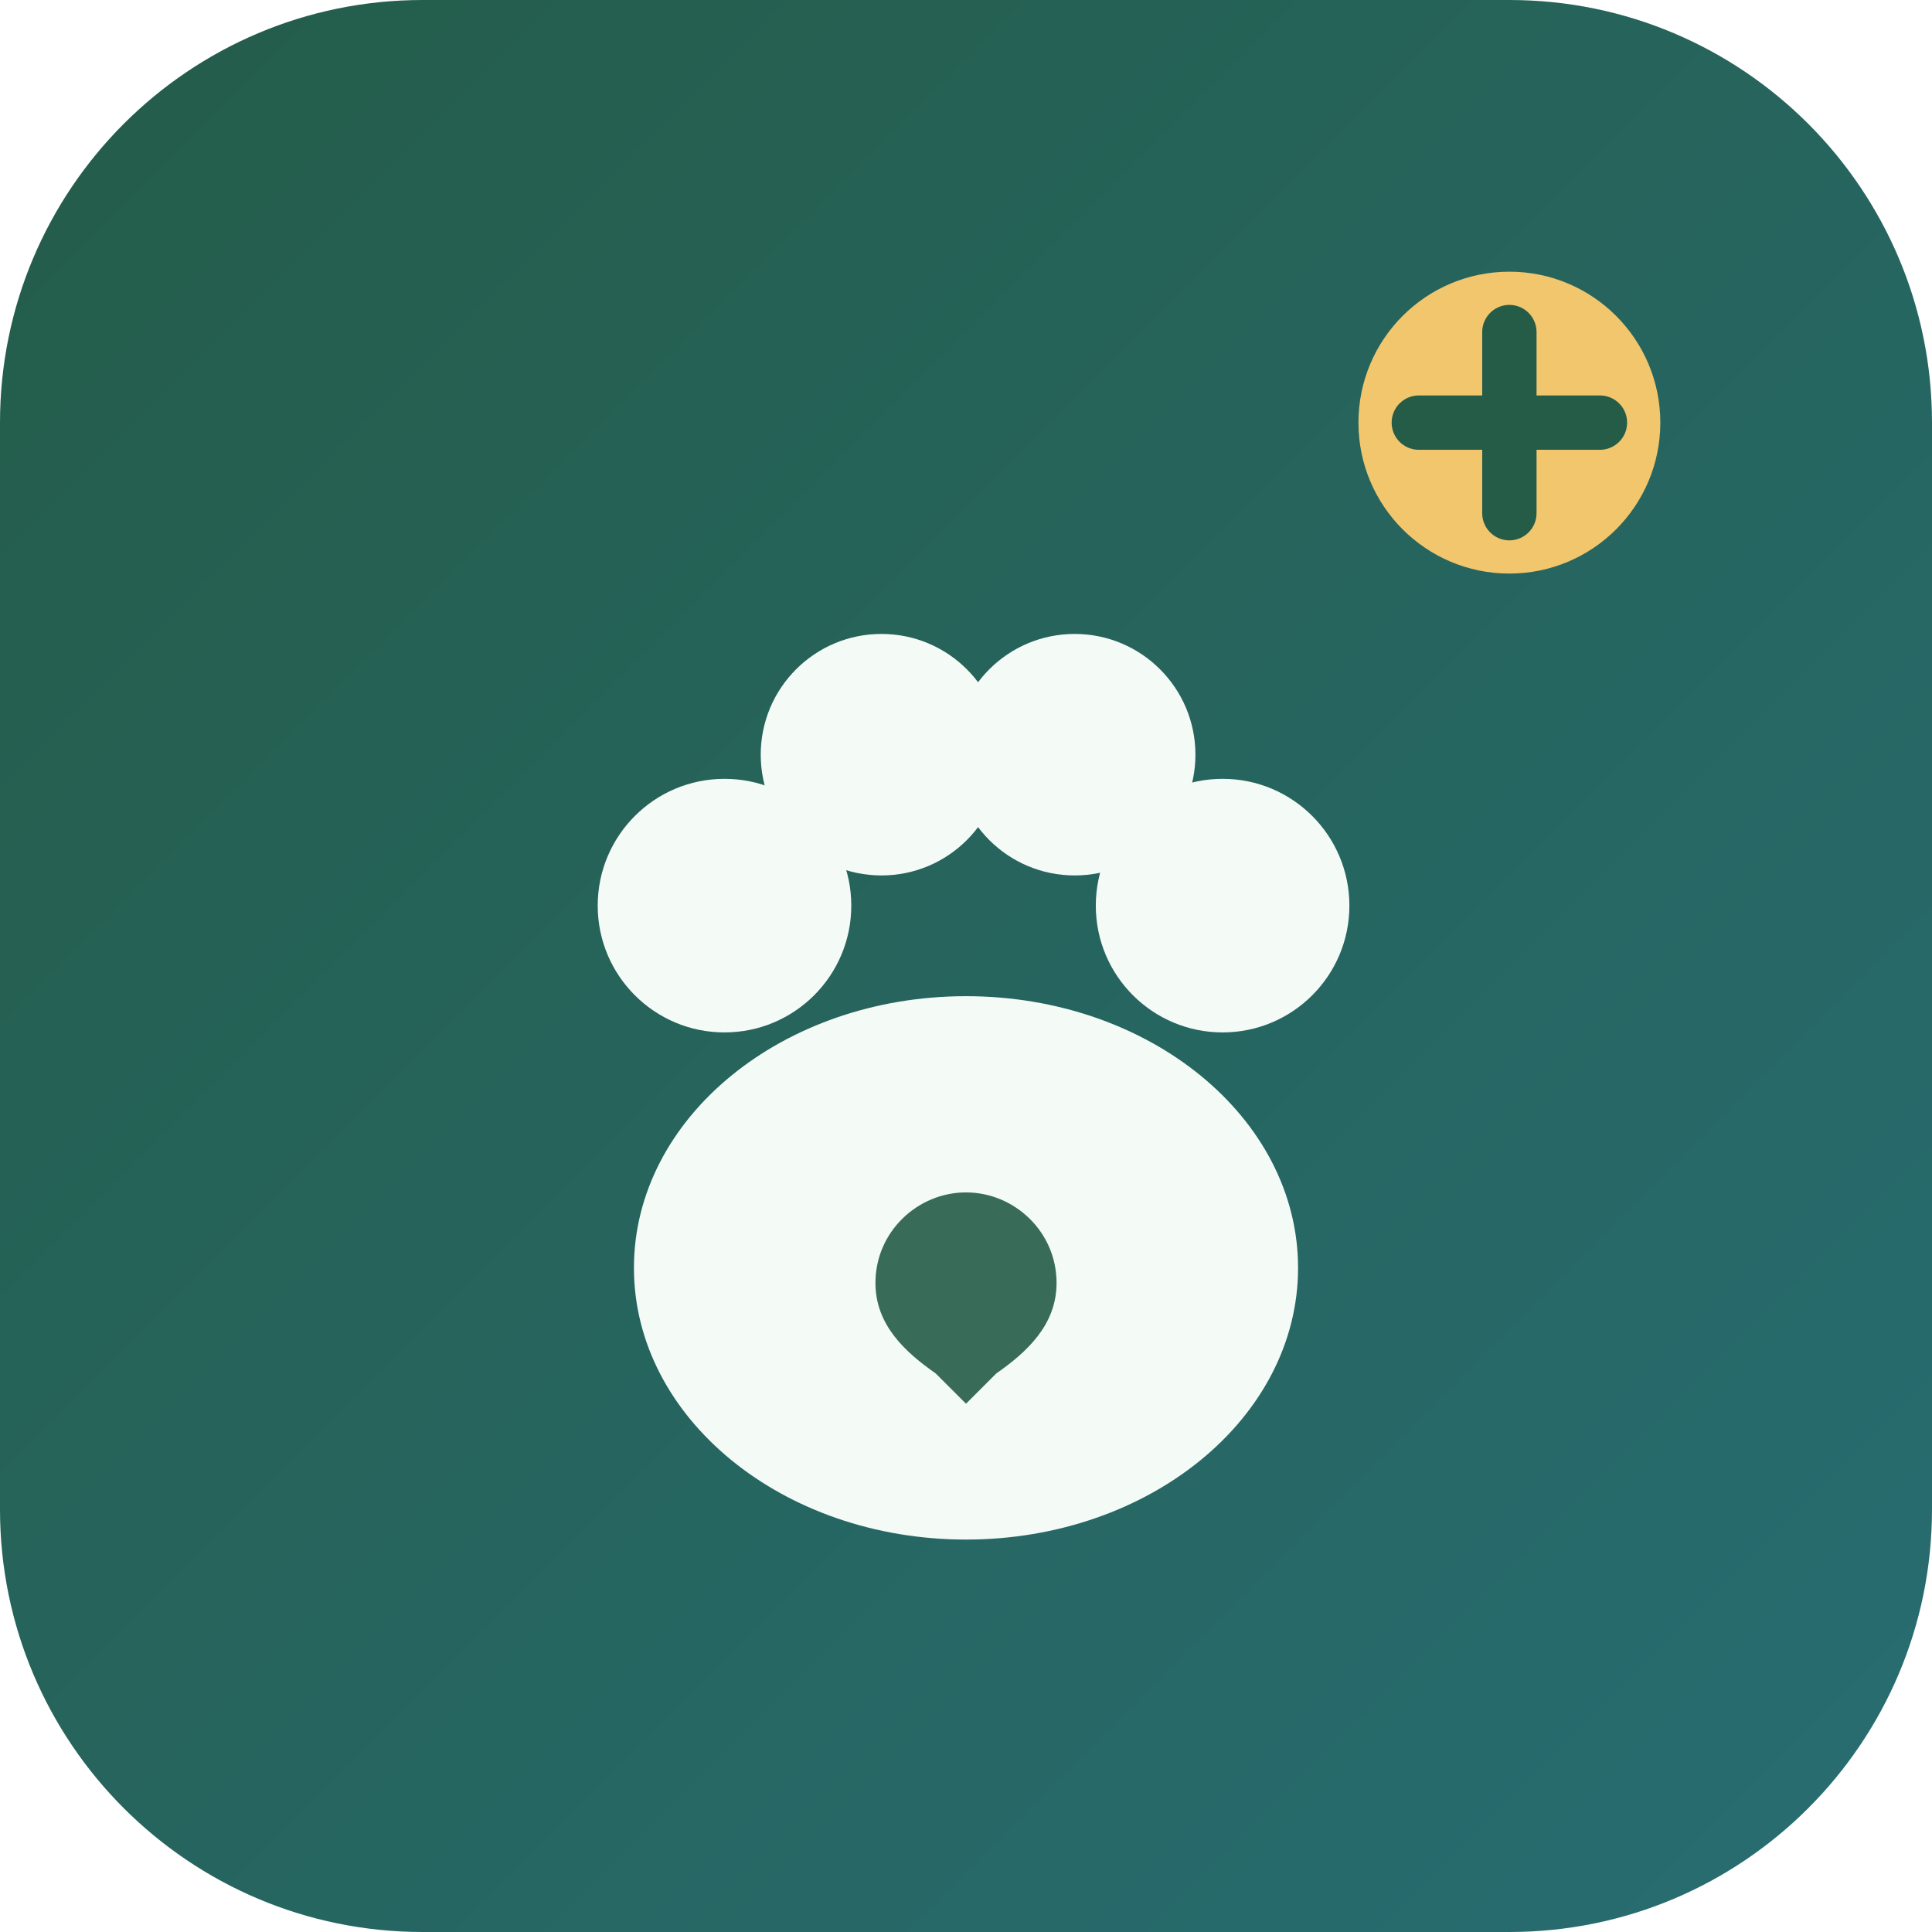
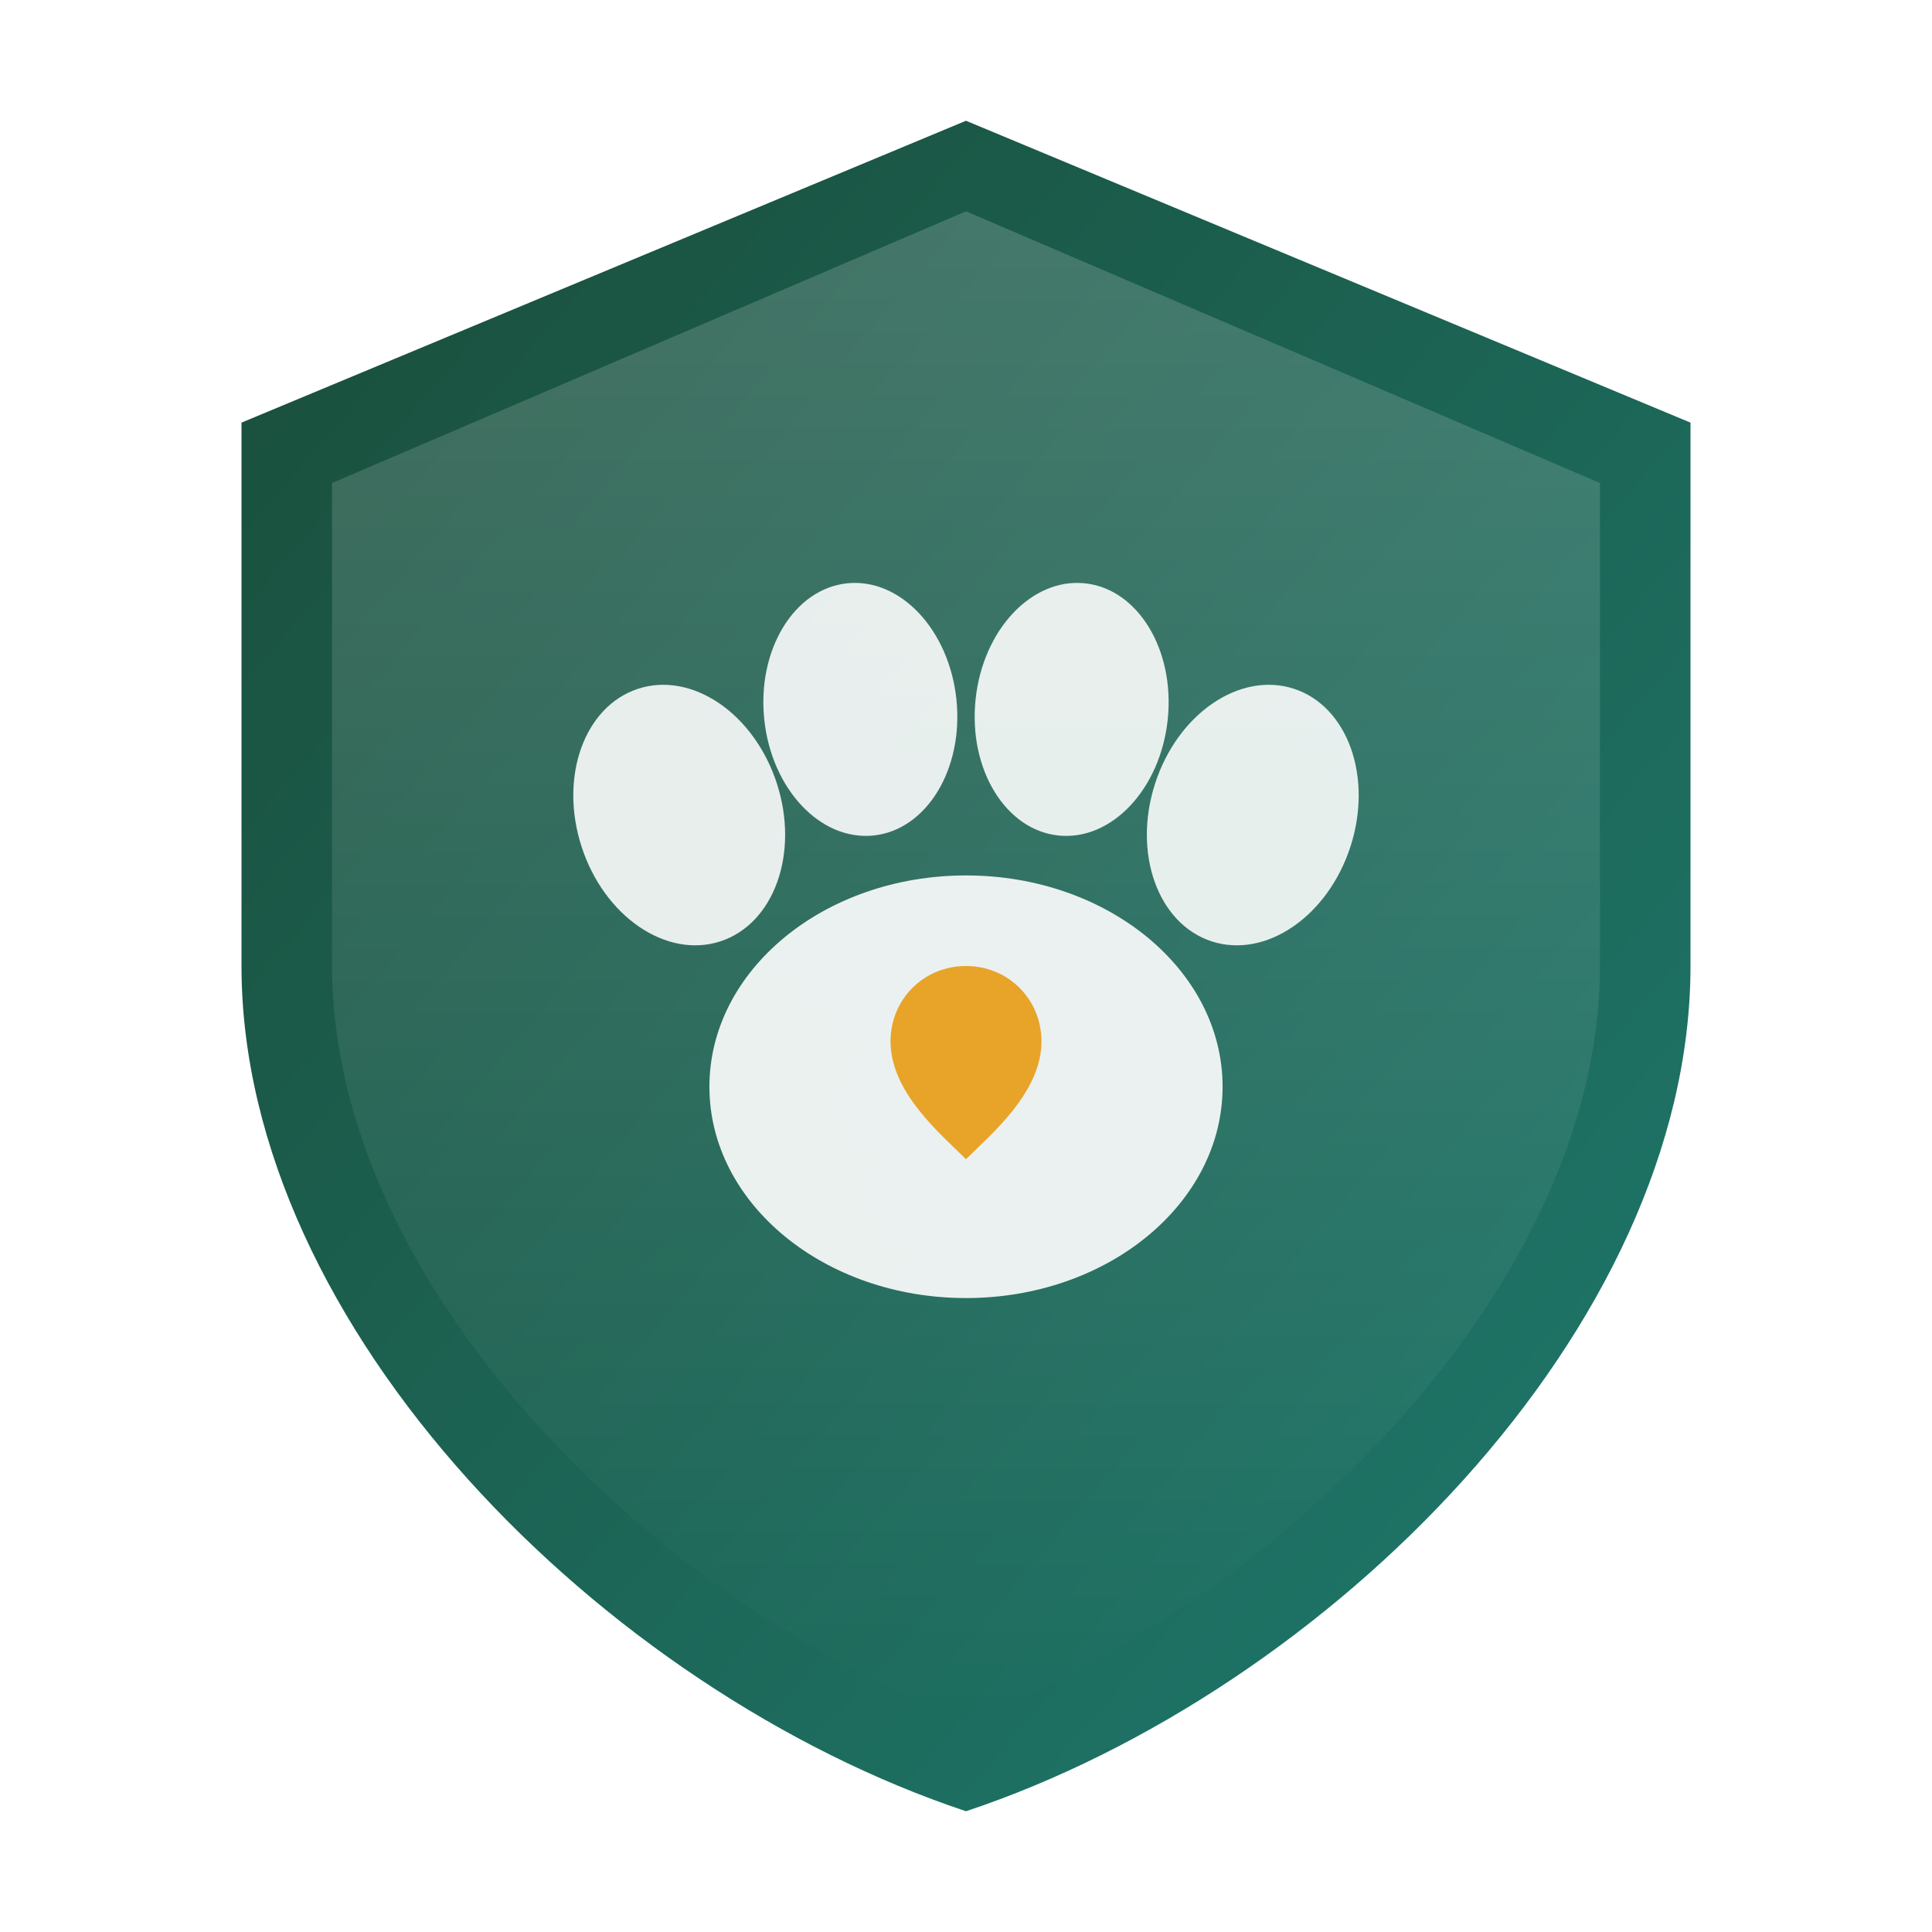
<svg xmlns="http://www.w3.org/2000/svg" viewBox="0 0 64 64">
  <defs>
    <linearGradient id="bg" x1="0%" y1="0%" x2="100%" y2="100%">
-       <stop offset="0%" stop-color="#245C48" />
-       <stop offset="100%" stop-color="#286D73" />
+       <stop offset="0%" stop-color="#1A4D3A" />
+       <stop offset="100%" stop-color="#1E7A6E" />
+     </linearGradient>
+     <linearGradient id="shine" x1="0%" y1="0%" x2="0%" y2="100%">
+       <stop offset="0%" stop-color="rgba(255,255,255,0.18)" />
+       <stop offset="100%" stop-color="rgba(255,255,255,0)" />
    </linearGradient>
  </defs>
-   <rect width="64" height="64" rx="14" fill="url(#bg)" />
-   <g transform="translate(32 34)">
-     <ellipse cx="0" cy="8" rx="11" ry="9" fill="#F4FBF7" />
-     <circle cx="-8" cy="-4" r="4.2" fill="#F4FBF7" />
-     <circle cx="-2.8" cy="-9" r="4" fill="#F4FBF7" />
-     <circle cx="3.6" cy="-9" r="4" fill="#F4FBF7" />
-     <circle cx="8.5" cy="-4" r="4.2" fill="#F4FBF7" />
-     <path d="M-3 8.5c0-1.7 1.4-3 3-3s3 1.3 3 3c0 1.4-1 2.3-2 3l-1 1-1-1c-1-.7-2-1.6-2-3z" fill="#245C48" opacity="0.9" />
-   </g>
-   <circle cx="50" cy="14" r="5" fill="#F2C66D" />
-   <path d="M50 11v6M47 14h6" stroke="#245C48" stroke-width="1.8" stroke-linecap="round" />
+   <path d="M32 4 L56 14 L56 32 C56 44 44 56 32 60 C20 56 8 44 8 32 L8 14 Z" fill="url(#bg)" />
+   <path d="M32 7 L53 16 L53 32 C53 42.5 42.5 53 32 57 C21.5 53 11 42.5 11 32 L11 16 Z" fill="url(#shine)" />
+   <ellipse cx="32" cy="36" rx="8.5" ry="7" fill="rgba(255,255,255,0.90)" />
+   <ellipse cx="22.5" cy="27" rx="3.4" ry="4.4" transform="rotate(-18 22.5 27)" fill="rgba(255,255,255,0.88)" />
+   <ellipse cx="28.5" cy="23.5" rx="3.2" ry="4.2" transform="rotate(-6 28.5 23.5)" fill="rgba(255,255,255,0.88)" />
+   <ellipse cx="35.5" cy="23.5" rx="3.2" ry="4.2" transform="rotate(6 35.5 23.5)" fill="rgba(255,255,255,0.88)" />
+   <ellipse cx="41.5" cy="27" rx="3.4" ry="4.4" transform="rotate(18 41.5 27)" fill="rgba(255,255,255,0.88)" />
+   <path d="M29.5 34.5 C29.5 33.1 30.6 32 32 32 C33.4 32 34.5 33.1 34.5 34.5 C34.5 36.2 32.8 37.6 32 38.4 C31.2 37.6 29.5 36.2 29.5 34.5 Z" fill="#E8A020" opacity="0.95" />
</svg>
